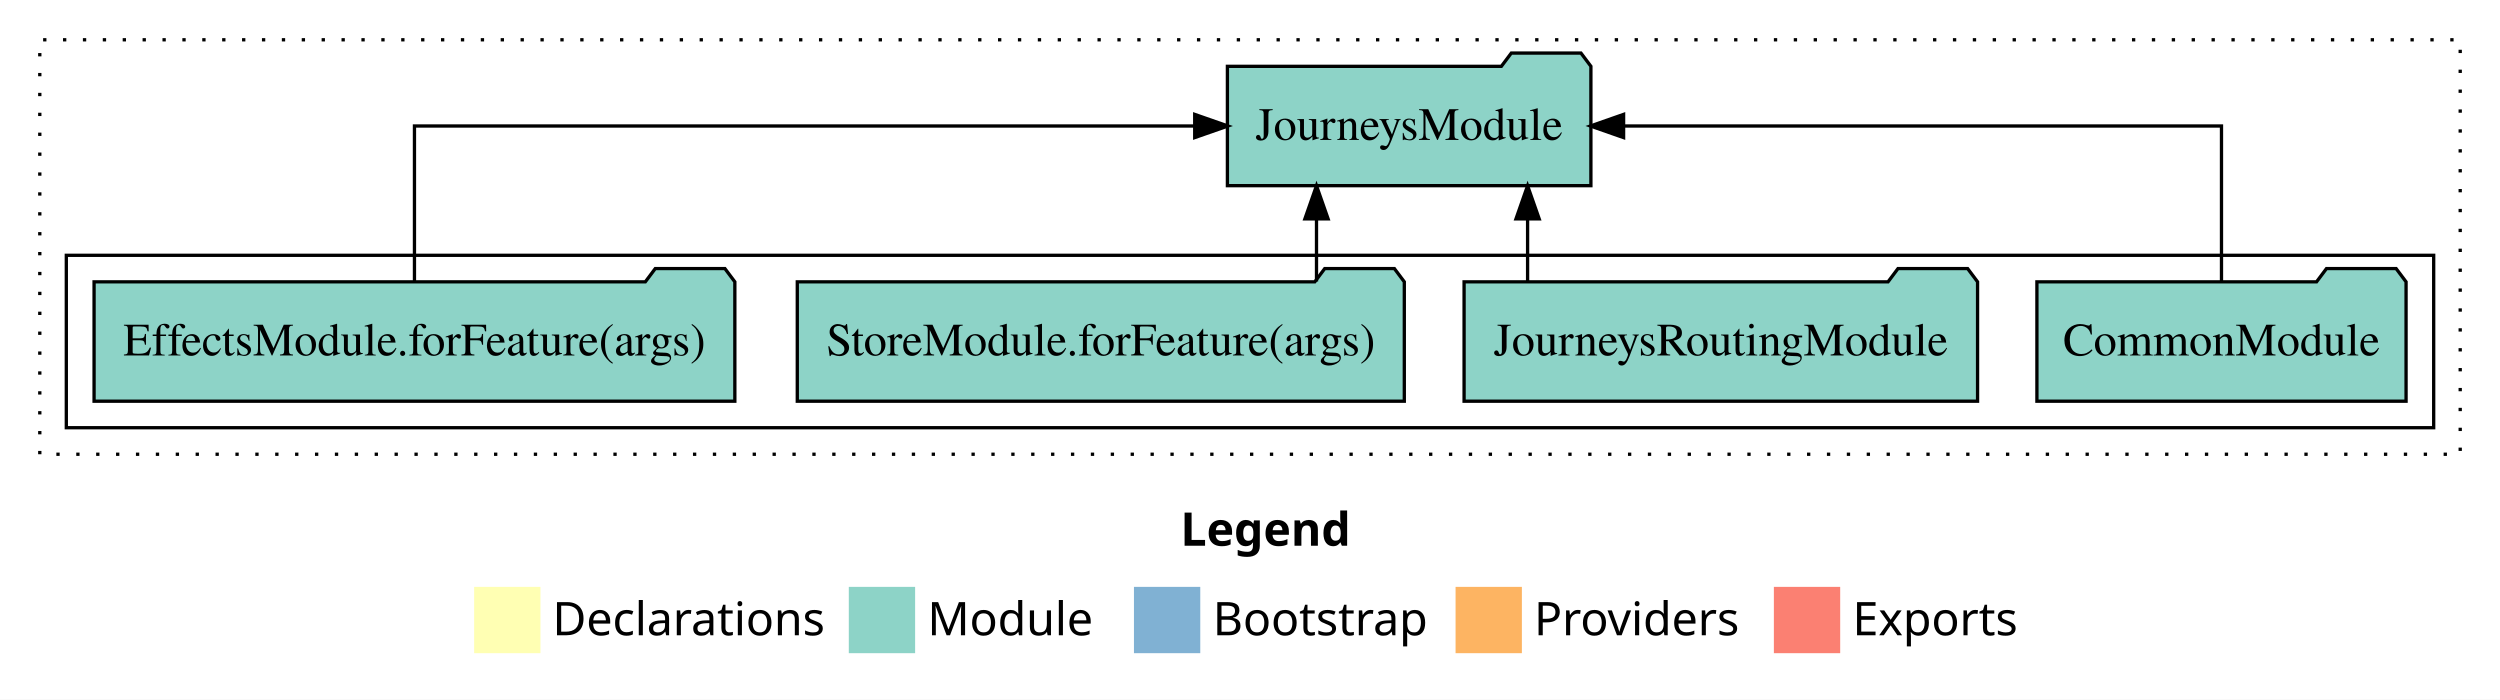
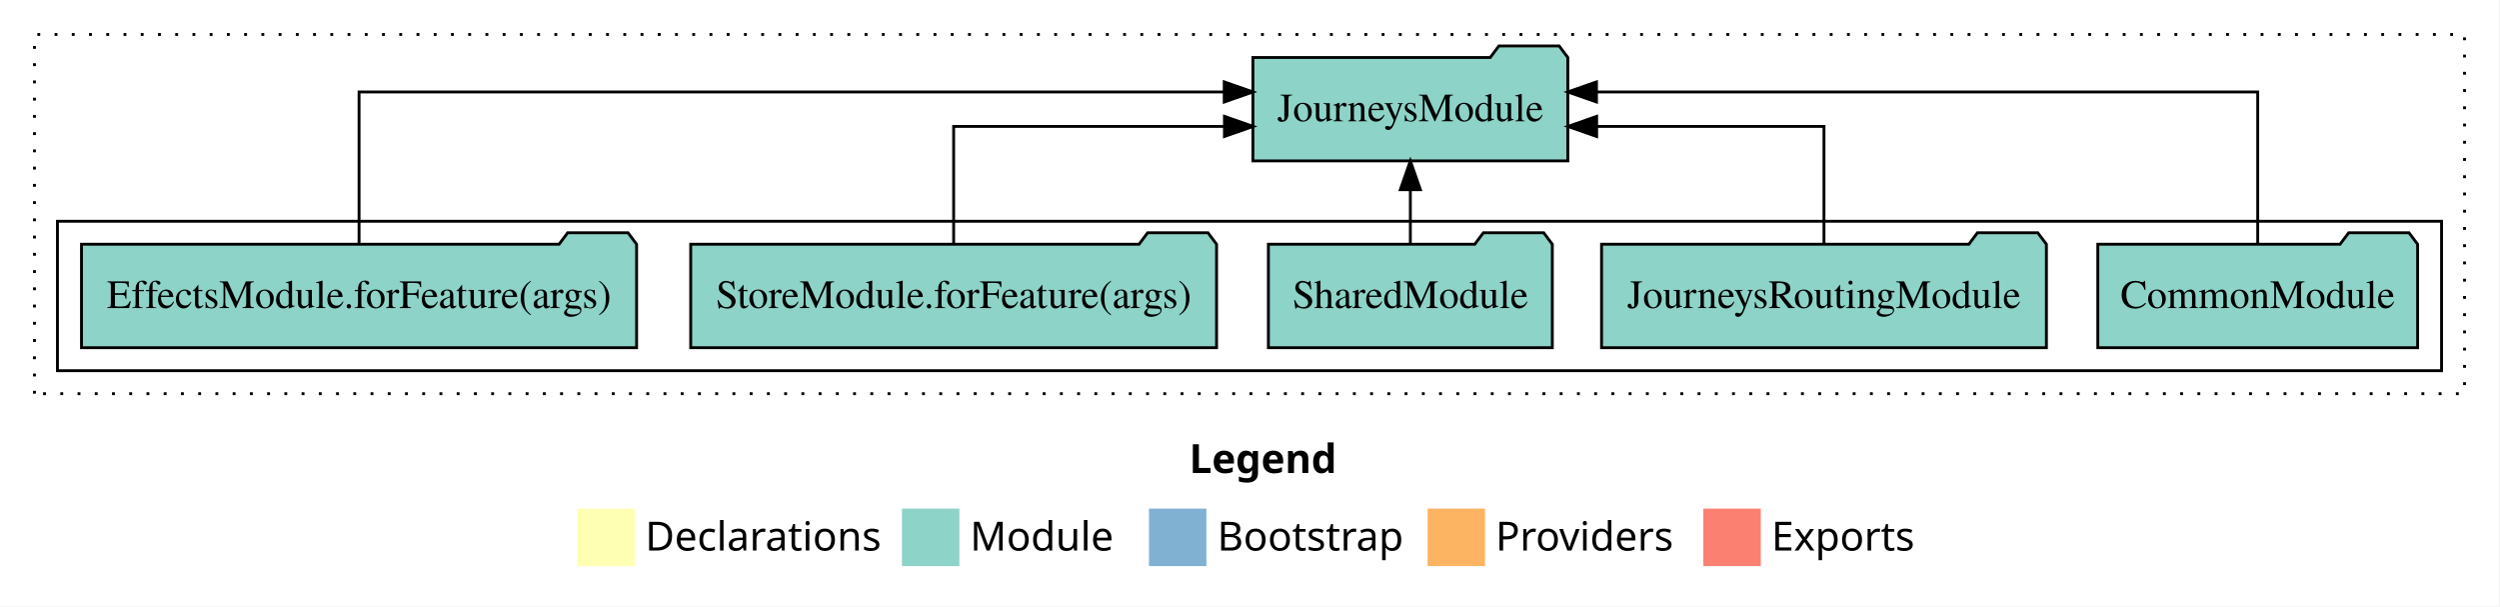
- <svg xmlns="http://www.w3.org/2000/svg" width="754pt" height="211pt" viewBox="0.00 0.00 754.00 211.00">
+ <svg xmlns="http://www.w3.org/2000/svg" width="870pt" height="211pt" viewBox="0.00 0.00 870.00 211.00">
  <g id="graph0" class="graph" transform="scale(1 1) rotate(0) translate(4 207)">
-     <polygon fill="#ffffff" stroke="transparent" points="-4,4 -4,-207 750,-207 750,4 -4,4" />
-     <text text-anchor="start" x="352.009" y="-42.4" font-family="sans-serif" font-weight="bold" font-size="14.00" fill="#000000">Legend</text>
-     <polygon fill="#ffffb3" stroke="transparent" points="139,-10 139,-30 159,-30 159,-10 139,-10" />
-     <text text-anchor="start" x="162.629" y="-15.4" font-family="sans-serif" font-size="14.00" fill="#000000">  Declarations</text>
-     <polygon fill="#8dd3c7" stroke="transparent" points="252,-10 252,-30 272,-30 272,-10 252,-10" />
-     <text text-anchor="start" x="275.725" y="-15.4" font-family="sans-serif" font-size="14.00" fill="#000000">  Module</text>
-     <polygon fill="#80b1d3" stroke="transparent" points="338,-10 338,-30 358,-30 358,-10 338,-10" />
-     <text text-anchor="start" x="361.781" y="-15.4" font-family="sans-serif" font-size="14.00" fill="#000000">  Bootstrap</text>
-     <polygon fill="#fdb462" stroke="transparent" points="435,-10 435,-30 455,-30 455,-10 435,-10" />
-     <text text-anchor="start" x="458.673" y="-15.4" font-family="sans-serif" font-size="14.00" fill="#000000">  Providers</text>
-     <polygon fill="#fb8072" stroke="transparent" points="531,-10 531,-30 551,-30 551,-10 531,-10" />
-     <text text-anchor="start" x="554.726" y="-15.4" font-family="sans-serif" font-size="14.00" fill="#000000">  Exports</text>
+     <polygon fill="#ffffff" stroke="transparent" points="-4,4 -4,-207 866,-207 866,4 -4,4" />
+     <text text-anchor="start" x="410.009" y="-42.4" font-family="sans-serif" font-weight="bold" font-size="14.00" fill="#000000">Legend</text>
+     <polygon fill="#ffffb3" stroke="transparent" points="197,-10 197,-30 217,-30 217,-10 197,-10" />
+     <text text-anchor="start" x="220.629" y="-15.4" font-family="sans-serif" font-size="14.00" fill="#000000">  Declarations</text>
+     <polygon fill="#8dd3c7" stroke="transparent" points="310,-10 310,-30 330,-30 330,-10 310,-10" />
+     <text text-anchor="start" x="333.725" y="-15.4" font-family="sans-serif" font-size="14.00" fill="#000000">  Module</text>
+     <polygon fill="#80b1d3" stroke="transparent" points="396,-10 396,-30 416,-30 416,-10 396,-10" />
+     <text text-anchor="start" x="419.781" y="-15.4" font-family="sans-serif" font-size="14.00" fill="#000000">  Bootstrap</text>
+     <polygon fill="#fdb462" stroke="transparent" points="493,-10 493,-30 513,-30 513,-10 493,-10" />
+     <text text-anchor="start" x="516.673" y="-15.4" font-family="sans-serif" font-size="14.00" fill="#000000">  Providers</text>
+     <polygon fill="#fb8072" stroke="transparent" points="589,-10 589,-30 609,-30 609,-10 589,-10" />
+     <text text-anchor="start" x="612.726" y="-15.4" font-family="sans-serif" font-size="14.00" fill="#000000">  Exports</text>
    <g id="clust1" class="cluster">
-       <polygon fill="none" stroke="#000000" stroke-dasharray="1,5" points="8,-70 8,-195 738,-195 738,-70 8,-70" />
+       <polygon fill="none" stroke="#000000" stroke-dasharray="1,5" points="8,-70 8,-195 854,-195 854,-70 8,-70" />
    </g>
    <g id="clust3" class="cluster">
-       <polygon fill="none" stroke="#000000" points="16,-78 16,-130 730,-130 730,-78 16,-78" />
+       <polygon fill="none" stroke="#000000" points="16,-78 16,-130 846,-130 846,-78 16,-78" />
    </g>
    <g id="node1" class="node">
-       <polygon fill="#8dd3c7" stroke="#000000" points="721.668,-122 718.668,-126 697.668,-126 694.668,-122 610.332,-122 610.332,-86 721.668,-86 721.668,-122" />
-       <text text-anchor="middle" x="666" y="-99.8" font-family="Times,serif" font-size="14.00" fill="#000000">CommonModule</text>
+       <polygon fill="#8dd3c7" stroke="#000000" points="837.668,-122 834.668,-126 813.668,-126 810.668,-122 726.332,-122 726.332,-86 837.668,-86 837.668,-122" />
+       <text text-anchor="middle" x="782" y="-99.8" font-family="Times,serif" font-size="14.00" fill="#000000">CommonModule</text>
    </g>
-     <g id="node5" class="node">
-       <polygon fill="#8dd3c7" stroke="#000000" points="475.815,-187 472.815,-191 451.815,-191 448.815,-187 366.185,-187 366.185,-151 475.815,-151 475.815,-187" />
-       <text text-anchor="middle" x="421" y="-164.8" font-family="Times,serif" font-size="14.00" fill="#000000">JourneysModule</text>
+     <g id="node6" class="node">
+       <polygon fill="#8dd3c7" stroke="#000000" points="541.815,-187 538.815,-191 517.815,-191 514.815,-187 432.185,-187 432.185,-151 541.815,-151 541.815,-187" />
+       <text text-anchor="middle" x="487" y="-164.8" font-family="Times,serif" font-size="14.00" fill="#000000">JourneysModule</text>
    </g>
    <g id="edge1" class="edge">
-       <path fill="none" stroke="#000000" d="M666,-122.106C666,-141.339 666,-169 666,-169 666,-169 485.678,-169 485.678,-169" />
-       <polygon fill="#000000" stroke="#000000" points="485.678,-165.5 475.678,-169 485.678,-172.5 485.678,-165.5" />
+       <path fill="none" stroke="#000000" d="M782,-122.284C782,-143.321 782,-175 782,-175 782,-175 551.796,-175 551.796,-175" />
+       <polygon fill="#000000" stroke="#000000" points="551.796,-171.5 541.796,-175 551.796,-178.5 551.796,-171.5" />
    </g>
    <g id="node2" class="node">
-       <polygon fill="#8dd3c7" stroke="#000000" points="592.433,-122 589.433,-126 568.433,-126 565.433,-122 437.567,-122 437.567,-86 592.433,-86 592.433,-122" />
-       <text text-anchor="middle" x="515" y="-99.8" font-family="Times,serif" font-size="14.00" fill="#000000">JourneysRoutingModule</text>
+       <polygon fill="#8dd3c7" stroke="#000000" points="708.433,-122 705.433,-126 684.433,-126 681.433,-122 553.567,-122 553.567,-86 708.433,-86 708.433,-122" />
+       <text text-anchor="middle" x="631" y="-99.8" font-family="Times,serif" font-size="14.00" fill="#000000">JourneysRoutingModule</text>
    </g>
    <g id="edge2" class="edge">
-       <path fill="none" stroke="#000000" d="M456.721,-122.106C456.721,-122.106 456.721,-140.991 456.721,-140.991" />
-       <polygon fill="#000000" stroke="#000000" points="453.221,-140.991 456.721,-150.991 460.221,-140.991 453.221,-140.991" />
+       <path fill="none" stroke="#000000" d="M631,-122.022C631,-139.373 631,-163 631,-163 631,-163 551.851,-163 551.851,-163" />
+       <polygon fill="#000000" stroke="#000000" points="551.851,-159.5 541.851,-163 551.851,-166.5 551.851,-159.5" />
    </g>
    <g id="node3" class="node">
+       <polygon fill="#8dd3c7" stroke="#000000" points="536.423,-122 533.423,-126 512.423,-126 509.423,-122 437.577,-122 437.577,-86 536.423,-86 536.423,-122" />
+       <text text-anchor="middle" x="487" y="-99.8" font-family="Times,serif" font-size="14.00" fill="#000000">SharedModule</text>
+     </g>
+     <g id="edge3" class="edge">
+       <path fill="none" stroke="#000000" d="M487,-122.106C487,-122.106 487,-140.991 487,-140.991" />
+       <polygon fill="#000000" stroke="#000000" points="483.5,-140.991 487,-150.991 490.5,-140.991 483.5,-140.991" />
+     </g>
+     <g id="node4" class="node">
      <polygon fill="#8dd3c7" stroke="#000000" points="419.539,-122 416.539,-126 395.539,-126 392.539,-122 236.461,-122 236.461,-86 419.539,-86 419.539,-122" />
      <text text-anchor="middle" x="328" y="-99.8" font-family="Times,serif" font-size="14.00" fill="#000000">StoreModule.forFeature(args)</text>
    </g>
-     <g id="edge3" class="edge">
-       <path fill="none" stroke="#000000" d="M393.056,-122.106C393.056,-122.106 393.056,-140.991 393.056,-140.991" />
-       <polygon fill="#000000" stroke="#000000" points="389.556,-140.991 393.056,-150.991 396.556,-140.991 389.556,-140.991" />
+     <g id="edge4" class="edge">
+       <path fill="none" stroke="#000000" d="M328,-122.022C328,-139.373 328,-163 328,-163 328,-163 422.281,-163 422.281,-163" />
+       <polygon fill="#000000" stroke="#000000" points="422.281,-166.5 432.281,-163 422.281,-159.5 422.281,-166.5" />
    </g>
-     <g id="node4" class="node">
+     <g id="node5" class="node">
      <polygon fill="#8dd3c7" stroke="#000000" points="217.628,-122 214.628,-126 193.628,-126 190.628,-122 24.372,-122 24.372,-86 217.628,-86 217.628,-122" />
      <text text-anchor="middle" x="121" y="-99.8" font-family="Times,serif" font-size="14.00" fill="#000000">EffectsModule.forFeature(args)</text>
    </g>
-     <g id="edge4" class="edge">
-       <path fill="none" stroke="#000000" d="M121,-122.106C121,-141.339 121,-169 121,-169 121,-169 356.324,-169 356.324,-169" />
-       <polygon fill="#000000" stroke="#000000" points="356.324,-172.5 366.324,-169 356.324,-165.5 356.324,-172.5" />
+     <g id="edge5" class="edge">
+       <path fill="none" stroke="#000000" d="M121,-122.284C121,-143.321 121,-175 121,-175 121,-175 422.206,-175 422.206,-175" />
+       <polygon fill="#000000" stroke="#000000" points="422.206,-178.5 432.206,-175 422.206,-171.5 422.206,-178.5" />
    </g>
  </g>
</svg>
